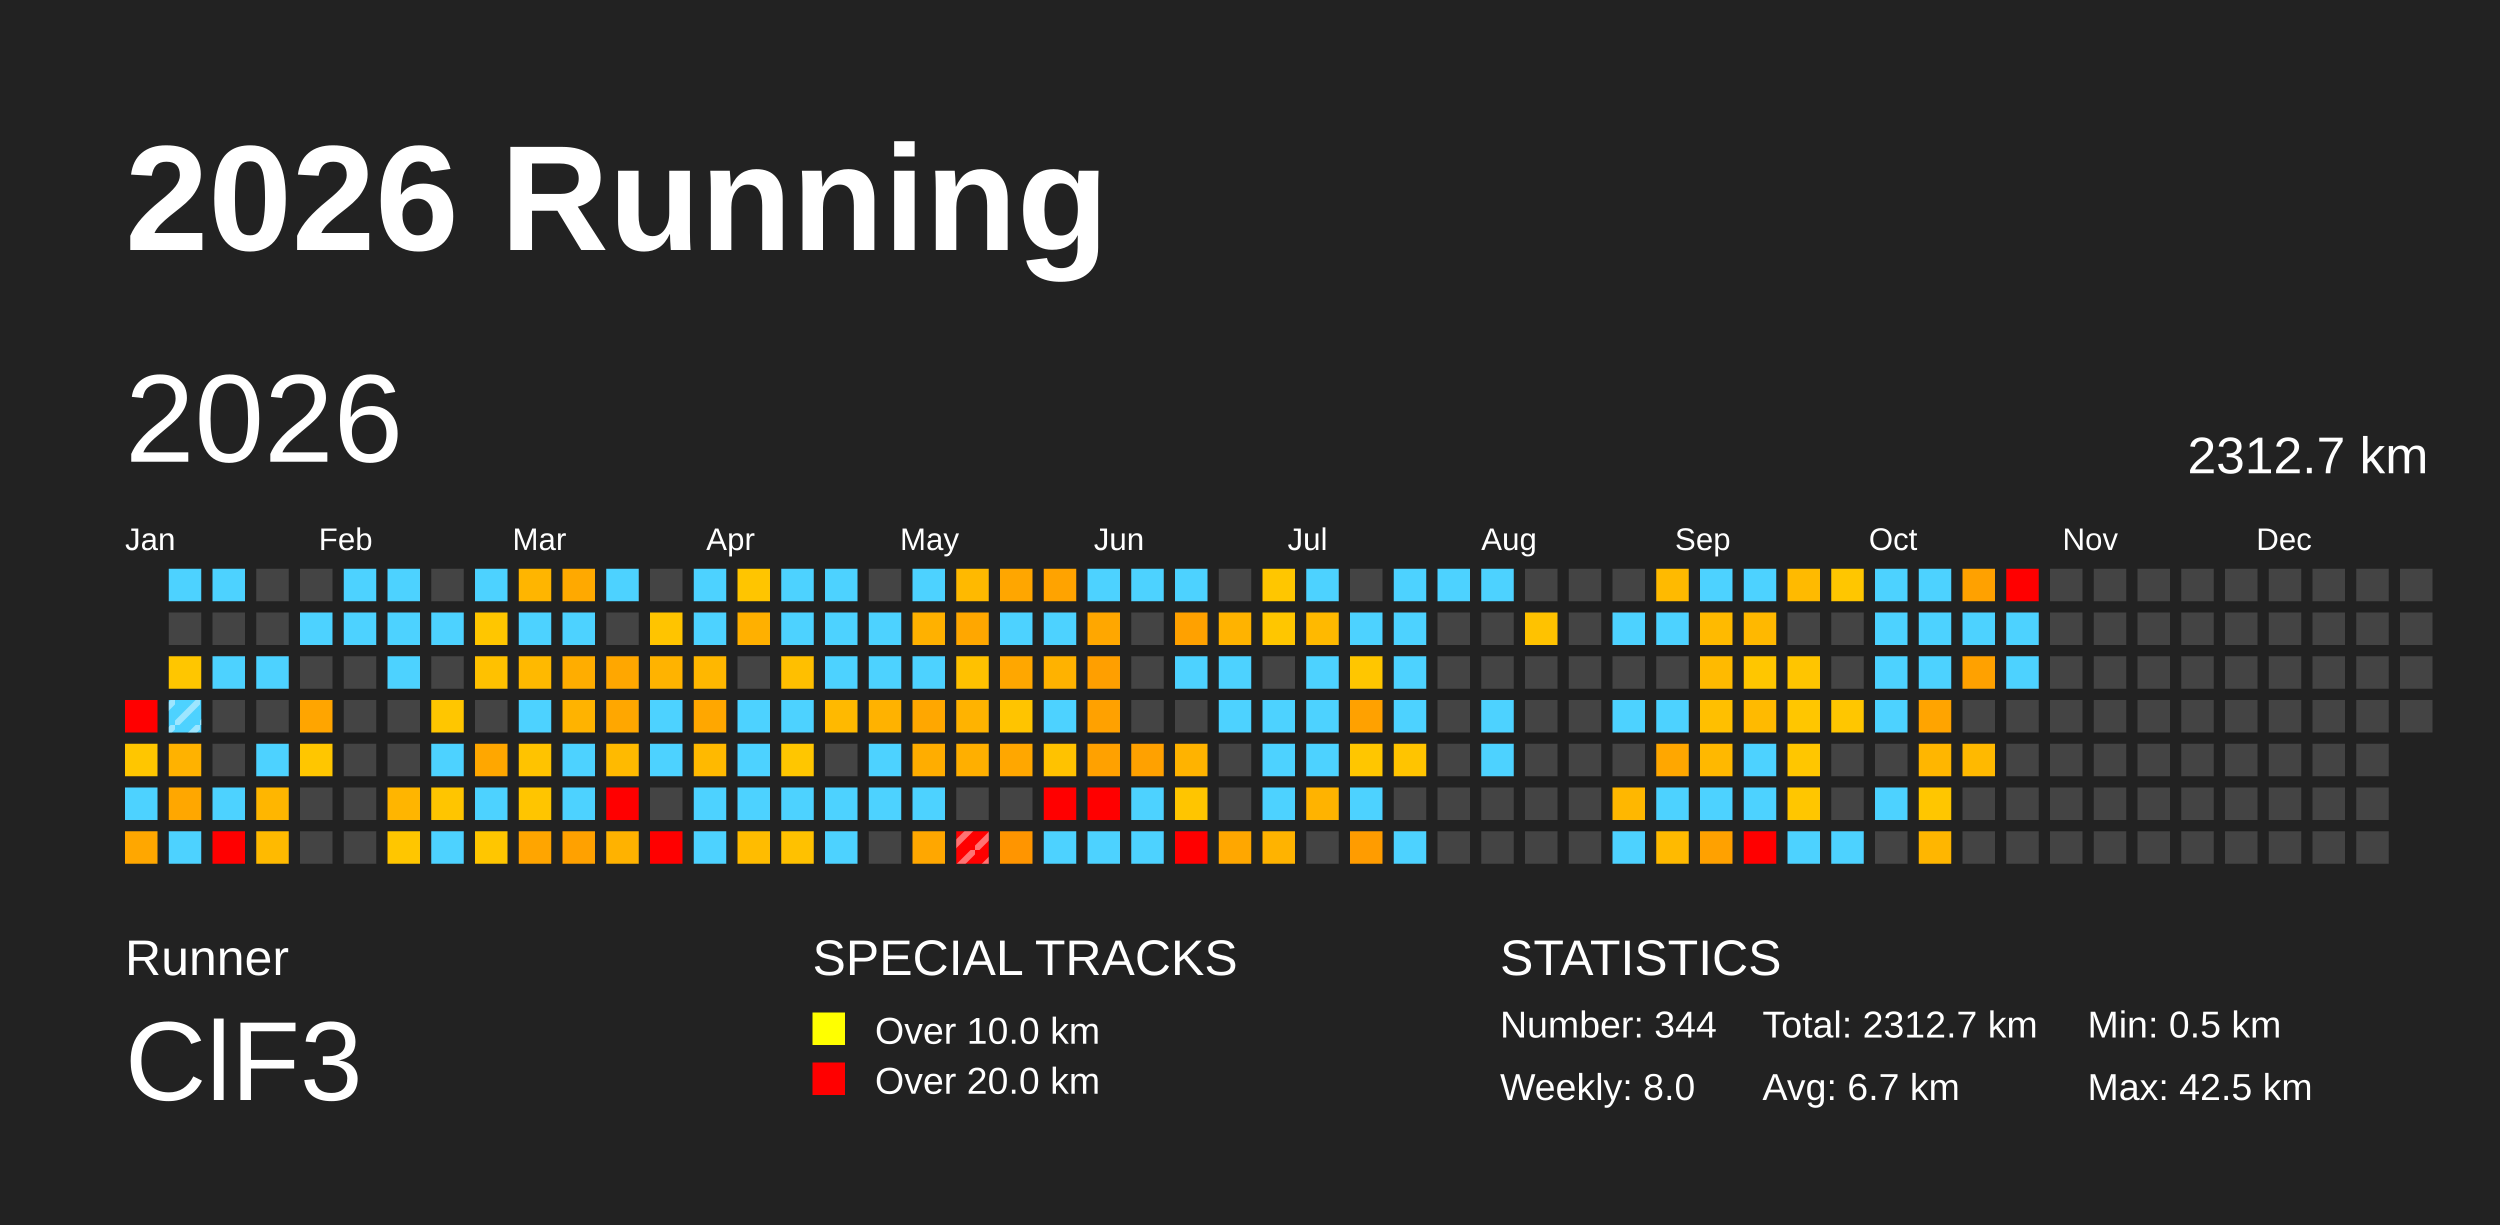
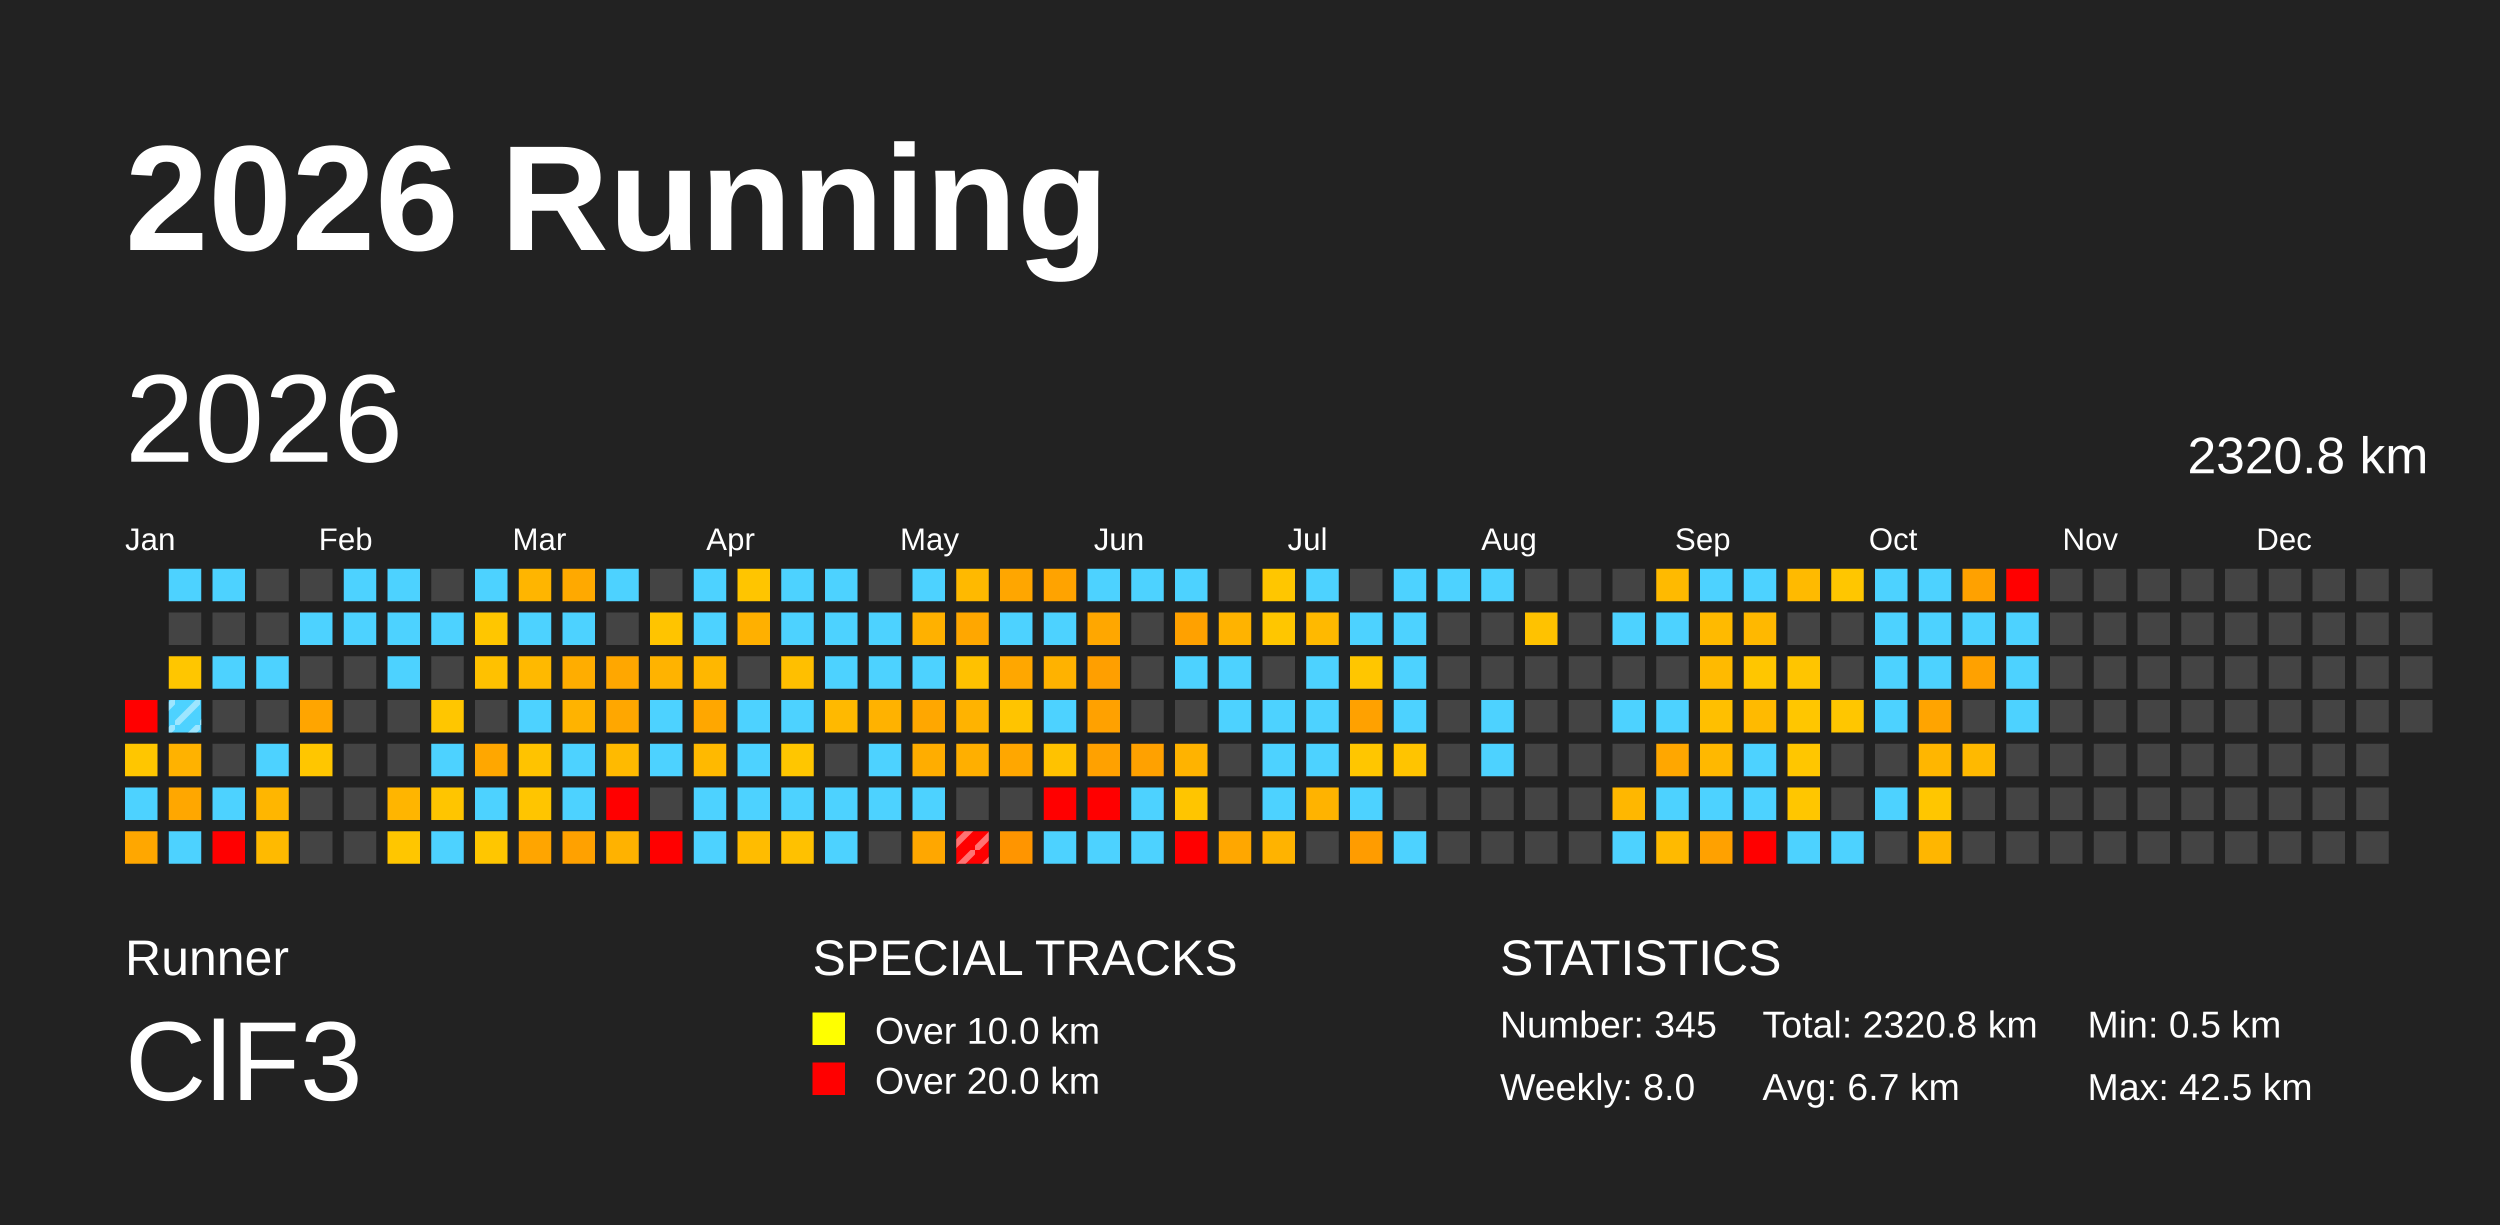
<svg xmlns="http://www.w3.org/2000/svg" baseProfile="full" height="98mm" version="1.1" viewBox="0,0,200,98" width="200mm">
  <defs>
    <pattern height="2" id="indoor-stripe" patternUnits="userSpaceOnUse" width="2">
      <line stroke="white" stroke-opacity="0.45" stroke-width="0.5" x1="0" x2="2" y1="2" y2="0" />
    </pattern>
  </defs>
  <rect fill="#222222" height="98" width="200" x="0" y="0" />
  <text fill="#FFFFFF" style="font-size:12px; font-family:Arial; font-weight:bold;" x="10" y="20">2026 Running</text>
  <text fill="#FFFFFF" style="font-size:4px; font-family:Arial" x="10" y="78">Runner</text>
  <text fill="#FFFFFF" style="font-size:9px; font-family:Arial" x="10" y="88">ClF3</text>
  <text fill="#FFFFFF" style="font-size:4px; font-family:Arial" x="65" y="78">SPECIAL TRACKS</text>
  <rect fill="yellow" height="2.6" width="2.6" x="65" y="81" />
  <text fill="#FFFFFF" style="font-size:3px; font-family:Arial" x="70" y="83.5">Over 10.0 km</text>
  <rect fill="red" height="2.6" width="2.6" x="65" y="85" />
  <text fill="#FFFFFF" style="font-size:3px; font-family:Arial" x="70" y="87.5">Over 20.0 km</text>
  <text fill="#FFFFFF" style="font-size:4px; font-family:Arial" x="120" y="78">STATISTICS</text>
-   <text fill="#FFFFFF" style="font-size:3px; font-family:Arial" x="120" y="83">Number: 344</text>
+   <text fill="#FFFFFF" style="font-size:3px; font-family:Arial" x="120" y="83">Number: 345</text>
  <text fill="#FFFFFF" style="font-size:3px; font-family:Arial" x="120" y="88">Weekly: 8.0</text>
-   <text fill="#FFFFFF" style="font-size:3px; font-family:Arial" x="141" y="83">Total: 2312.7 km</text>
+   <text fill="#FFFFFF" style="font-size:3px; font-family:Arial" x="141" y="83">Total: 2320.8 km</text>
  <text fill="#FFFFFF" style="font-size:3px; font-family:Arial" x="141" y="88">Avg: 6.7 km</text>
  <text fill="#FFFFFF" style="font-size:3px; font-family:Arial" x="167" y="83">Min: 0.5 km</text>
  <text fill="#FFFFFF" style="font-size:3px; font-family:Arial" x="167" y="88">Max: 42.5 km</text>
  <text dominant-baseline="hanging" fill="#FFFFFF" style="font-size:10.0px; font-family:Arial;" x="10" y="30">2026</text>
-   <text dominant-baseline="hanging" fill="#FFFFFF" style="font-size:4.125px; font-family:Arial;" x="175" y="35">2312.7 km</text>
+   <text dominant-baseline="hanging" fill="#FFFFFF" style="font-size:4.125px; font-family:Arial;" x="175" y="35">2320.8 km</text>
  <text fill="#FFFFFF" style="font-size:2.5px; font-family:Arial" x="10.0" y="44">Jan</text>
  <text fill="#FFFFFF" style="font-size:2.5px; font-family:Arial" x="25.5" y="44">Feb</text>
  <text fill="#FFFFFF" style="font-size:2.5px; font-family:Arial" x="41.0" y="44">Mar</text>
  <text fill="#FFFFFF" style="font-size:2.5px; font-family:Arial" x="56.5" y="44">Apr</text>
  <text fill="#FFFFFF" style="font-size:2.5px; font-family:Arial" x="72.0" y="44">May</text>
  <text fill="#FFFFFF" style="font-size:2.5px; font-family:Arial" x="87.5" y="44">Jun</text>
  <text fill="#FFFFFF" style="font-size:2.5px; font-family:Arial" x="103.0" y="44">Jul</text>
  <text fill="#FFFFFF" style="font-size:2.5px; font-family:Arial" x="118.5" y="44">Aug</text>
  <text fill="#FFFFFF" style="font-size:2.5px; font-family:Arial" x="134.0" y="44">Sep</text>
  <text fill="#FFFFFF" style="font-size:2.5px; font-family:Arial" x="149.5" y="44">Oct</text>
  <text fill="#FFFFFF" style="font-size:2.5px; font-family:Arial" x="165.0" y="44">Nov</text>
  <text fill="#FFFFFF" style="font-size:2.5px; font-family:Arial" x="180.5" y="44">Dec</text>
  <rect fill="red" height="2.6" width="2.6" x="10.0" y="56.0" />
  <rect fill="#ffc600" height="2.6" width="2.6" x="10.0" y="59.5" />
  <rect fill="#4dd2ff" height="2.6" width="2.6" x="10.0" y="63.0" />
  <rect fill="#ffa700" height="2.6" width="2.6" x="10.0" y="66.5" />
  <rect fill="#4dd2ff" height="2.6" width="2.6" x="13.5" y="45.5" />
  <rect fill="#444444" height="2.6" width="2.6" x="13.5" y="49.0" />
  <rect fill="#ffc600" height="2.6" width="2.6" x="13.5" y="52.5" />
  <rect fill="#4dd2ff" height="2.6" width="2.6" x="13.5" y="56.0" />
  <rect fill="url(#indoor-stripe)" height="2.6" style="pointer-events: none;" width="2.6" x="13.5" y="56.0" />
  <rect fill="#ffb200" height="2.6" width="2.6" x="13.5" y="59.5" />
  <rect fill="#ffa700" height="2.6" width="2.6" x="13.5" y="63.0" />
  <rect fill="#4dd2ff" height="2.6" width="2.6" x="13.5" y="66.5" />
  <rect fill="#4dd2ff" height="2.6" width="2.6" x="17.0" y="45.5" />
  <rect fill="#444444" height="2.6" width="2.6" x="17.0" y="49.0" />
  <rect fill="#4dd2ff" height="2.6" width="2.6" x="17.0" y="52.5" />
  <rect fill="#444444" height="2.6" width="2.6" x="17.0" y="56.0" />
  <rect fill="#444444" height="2.6" width="2.6" x="17.0" y="59.5" />
  <rect fill="#4dd2ff" height="2.6" width="2.6" x="17.0" y="63.0" />
  <rect fill="red" height="2.6" width="2.6" x="17.0" y="66.5" />
  <rect fill="#444444" height="2.6" width="2.6" x="20.5" y="45.5" />
  <rect fill="#444444" height="2.6" width="2.6" x="20.5" y="49.0" />
  <rect fill="#4dd2ff" height="2.6" width="2.6" x="20.5" y="52.5" />
  <rect fill="#444444" height="2.6" width="2.6" x="20.5" y="56.0" />
  <rect fill="#4dd2ff" height="2.6" width="2.6" x="20.5" y="59.5" />
  <rect fill="#ffb600" height="2.6" width="2.6" x="20.5" y="63.0" />
  <rect fill="#ffba00" height="2.6" width="2.6" x="20.5" y="66.5" />
  <rect fill="#444444" height="2.6" width="2.6" x="24.0" y="45.5" />
  <rect fill="#4dd2ff" height="2.6" width="2.6" x="24.0" y="49.0" />
  <rect fill="#444444" height="2.6" width="2.6" x="24.0" y="52.5" />
  <rect fill="#ffa500" height="2.6" width="2.6" x="24.0" y="56.0" />
  <rect fill="#ffc600" height="2.6" width="2.6" x="24.0" y="59.5" />
  <rect fill="#444444" height="2.6" width="2.6" x="24.0" y="63.0" />
  <rect fill="#444444" height="2.6" width="2.6" x="24.0" y="66.5" />
  <rect fill="#4dd2ff" height="2.6" width="2.6" x="27.5" y="45.5" />
  <rect fill="#4dd2ff" height="2.6" width="2.6" x="27.5" y="49.0" />
  <rect fill="#444444" height="2.6" width="2.6" x="27.5" y="52.5" />
  <rect fill="#444444" height="2.6" width="2.6" x="27.5" y="56.0" />
  <rect fill="#444444" height="2.6" width="2.6" x="27.5" y="59.5" />
  <rect fill="#444444" height="2.6" width="2.6" x="27.5" y="63.0" />
  <rect fill="#444444" height="2.6" width="2.6" x="27.5" y="66.5" />
  <rect fill="#4dd2ff" height="2.6" width="2.6" x="31.0" y="45.5" />
  <rect fill="#4dd2ff" height="2.6" width="2.6" x="31.0" y="49.0" />
  <rect fill="#4dd2ff" height="2.6" width="2.6" x="31.0" y="52.5" />
  <rect fill="#444444" height="2.6" width="2.6" x="31.0" y="56.0" />
  <rect fill="#444444" height="2.6" width="2.6" x="31.0" y="59.5" />
  <rect fill="#ffb500" height="2.6" width="2.6" x="31.0" y="63.0" />
  <rect fill="#ffc600" height="2.6" width="2.6" x="31.0" y="66.5" />
  <rect fill="#444444" height="2.6" width="2.6" x="34.5" y="45.5" />
  <rect fill="#4dd2ff" height="2.6" width="2.6" x="34.5" y="49.0" />
  <rect fill="#444444" height="2.6" width="2.6" x="34.5" y="52.5" />
  <rect fill="#ffc600" height="2.6" width="2.6" x="34.5" y="56.0" />
  <rect fill="#4dd2ff" height="2.6" width="2.6" x="34.5" y="59.5" />
  <rect fill="#ffc500" height="2.6" width="2.6" x="34.5" y="63.0" />
  <rect fill="#4dd2ff" height="2.6" width="2.6" x="34.5" y="66.5" />
  <rect fill="#4dd2ff" height="2.6" width="2.6" x="38.0" y="45.5" />
  <rect fill="#ffc600" height="2.6" width="2.6" x="38.0" y="49.0" />
  <rect fill="#ffc100" height="2.6" width="2.6" x="38.0" y="52.5" />
  <rect fill="#444444" height="2.6" width="2.6" x="38.0" y="56.0" />
  <rect fill="#ffa700" height="2.6" width="2.6" x="38.0" y="59.5" />
  <rect fill="#4dd2ff" height="2.6" width="2.6" x="38.0" y="63.0" />
  <rect fill="#ffc600" height="2.6" width="2.6" x="38.0" y="66.5" />
  <rect fill="#ffb500" height="2.6" width="2.6" x="41.5" y="45.5" />
  <rect fill="#4dd2ff" height="2.6" width="2.6" x="41.5" y="49.0" />
  <rect fill="#ffb900" height="2.6" width="2.6" x="41.5" y="52.5" />
  <rect fill="#4dd2ff" height="2.6" width="2.6" x="41.5" y="56.0" />
  <rect fill="#ffc300" height="2.6" width="2.6" x="41.5" y="59.5" />
  <rect fill="#ffc500" height="2.6" width="2.6" x="41.5" y="63.0" />
  <rect fill="#ffa500" height="2.6" width="2.6" x="41.5" y="66.5" />
  <rect fill="#ffa900" height="2.6" width="2.6" x="45.0" y="45.5" />
  <rect fill="#4dd2ff" height="2.6" width="2.6" x="45.0" y="49.0" />
  <rect fill="#ffad00" height="2.6" width="2.6" x="45.0" y="52.5" />
  <rect fill="#ffb300" height="2.6" width="2.6" x="45.0" y="56.0" />
  <rect fill="#4dd2ff" height="2.6" width="2.6" x="45.0" y="59.5" />
  <rect fill="#4dd2ff" height="2.6" width="2.6" x="45.0" y="63.0" />
  <rect fill="#ffa100" height="2.6" width="2.6" x="45.0" y="66.5" />
  <rect fill="#4dd2ff" height="2.6" width="2.6" x="48.5" y="45.5" />
  <rect fill="#444444" height="2.6" width="2.6" x="48.5" y="49.0" />
  <rect fill="#ffa700" height="2.6" width="2.6" x="48.5" y="52.5" />
  <rect fill="#ffa700" height="2.6" width="2.6" x="48.5" y="56.0" />
  <rect fill="#ffba00" height="2.6" width="2.6" x="48.5" y="59.5" />
  <rect fill="red" height="2.6" width="2.6" x="48.5" y="63.0" />
  <rect fill="#ffb200" height="2.6" width="2.6" x="48.5" y="66.5" />
  <rect fill="#444444" height="2.6" width="2.6" x="52.0" y="45.5" />
  <rect fill="#ffc400" height="2.6" width="2.6" x="52.0" y="49.0" />
  <rect fill="#ffb300" height="2.6" width="2.6" x="52.0" y="52.5" />
  <rect fill="#4dd2ff" height="2.6" width="2.6" x="52.0" y="56.0" />
  <rect fill="#4dd2ff" height="2.6" width="2.6" x="52.0" y="59.5" />
  <rect fill="#444444" height="2.6" width="2.6" x="52.0" y="63.0" />
  <rect fill="red" height="2.6" width="2.6" x="52.0" y="66.5" />
  <rect fill="#4dd2ff" height="2.6" width="2.6" x="55.5" y="45.5" />
  <rect fill="#4dd2ff" height="2.6" width="2.6" x="55.5" y="49.0" />
  <rect fill="#ffb700" height="2.6" width="2.6" x="55.5" y="52.5" />
  <rect fill="#ffa700" height="2.6" width="2.6" x="55.5" y="56.0" />
  <rect fill="#ffb900" height="2.6" width="2.6" x="55.5" y="59.5" />
  <rect fill="#4dd2ff" height="2.6" width="2.6" x="55.5" y="63.0" />
  <rect fill="#4dd2ff" height="2.6" width="2.6" x="55.5" y="66.5" />
  <rect fill="#ffc500" height="2.6" width="2.6" x="59.0" y="45.5" />
  <rect fill="#ffb000" height="2.6" width="2.6" x="59.0" y="49.0" />
  <rect fill="#444444" height="2.6" width="2.6" x="59.0" y="52.5" />
  <rect fill="#4dd2ff" height="2.6" width="2.6" x="59.0" y="56.0" />
  <rect fill="#4dd2ff" height="2.6" width="2.6" x="59.0" y="59.5" />
  <rect fill="#4dd2ff" height="2.6" width="2.6" x="59.0" y="63.0" />
  <rect fill="#ffbc00" height="2.6" width="2.6" x="59.0" y="66.5" />
  <rect fill="#4dd2ff" height="2.6" width="2.6" x="62.5" y="45.5" />
  <rect fill="#4dd2ff" height="2.6" width="2.6" x="62.5" y="49.0" />
  <rect fill="#ffbf00" height="2.6" width="2.6" x="62.5" y="52.5" />
  <rect fill="#4dd2ff" height="2.6" width="2.6" x="62.5" y="56.0" />
  <rect fill="#ffc600" height="2.6" width="2.6" x="62.5" y="59.5" />
  <rect fill="#4dd2ff" height="2.6" width="2.6" x="62.5" y="63.0" />
  <rect fill="#ffc100" height="2.6" width="2.6" x="62.5" y="66.5" />
  <rect fill="#4dd2ff" height="2.6" width="2.6" x="66.0" y="45.5" />
  <rect fill="#4dd2ff" height="2.6" width="2.6" x="66.0" y="49.0" />
  <rect fill="#4dd2ff" height="2.6" width="2.6" x="66.0" y="52.5" />
  <rect fill="#ffb900" height="2.6" width="2.6" x="66.0" y="56.0" />
  <rect fill="#444444" height="2.6" width="2.6" x="66.0" y="59.5" />
  <rect fill="#4dd2ff" height="2.6" width="2.6" x="66.0" y="63.0" />
  <rect fill="#4dd2ff" height="2.6" width="2.6" x="66.0" y="66.5" />
  <rect fill="#444444" height="2.6" width="2.6" x="69.5" y="45.5" />
  <rect fill="#4dd2ff" height="2.6" width="2.6" x="69.5" y="49.0" />
  <rect fill="#4dd2ff" height="2.6" width="2.6" x="69.5" y="52.5" />
  <rect fill="#ffb200" height="2.6" width="2.6" x="69.5" y="56.0" />
  <rect fill="#4dd2ff" height="2.6" width="2.6" x="69.5" y="59.5" />
  <rect fill="#4dd2ff" height="2.6" width="2.6" x="69.5" y="63.0" />
  <rect fill="#444444" height="2.6" width="2.6" x="69.5" y="66.5" />
  <rect fill="#4dd2ff" height="2.6" width="2.6" x="73.0" y="45.5" />
  <rect fill="#ffb100" height="2.6" width="2.6" x="73.0" y="49.0" />
  <rect fill="#4dd2ff" height="2.6" width="2.6" x="73.0" y="52.5" />
  <rect fill="#ffa700" height="2.6" width="2.6" x="73.0" y="56.0" />
  <rect fill="#ffad00" height="2.6" width="2.6" x="73.0" y="59.5" />
  <rect fill="#4dd2ff" height="2.6" width="2.6" x="73.0" y="63.0" />
  <rect fill="#ffa700" height="2.6" width="2.6" x="73.0" y="66.5" />
  <rect fill="#ffb900" height="2.6" width="2.6" x="76.5" y="45.5" />
  <rect fill="#ffa700" height="2.6" width="2.6" x="76.5" y="49.0" />
  <rect fill="#ffc100" height="2.6" width="2.6" x="76.5" y="52.5" />
  <rect fill="#ffb300" height="2.6" width="2.6" x="76.5" y="56.0" />
  <rect fill="#ffaf00" height="2.6" width="2.6" x="76.5" y="59.5" />
  <rect fill="#444444" height="2.6" width="2.6" x="76.5" y="63.0" />
  <rect fill="red" height="2.6" width="2.6" x="76.5" y="66.5" />
  <rect fill="url(#indoor-stripe)" height="2.6" style="pointer-events: none;" width="2.6" x="76.5" y="66.5" />
  <rect fill="#ffa600" height="2.6" width="2.6" x="80.0" y="45.5" />
  <rect fill="#4dd2ff" height="2.6" width="2.6" x="80.0" y="49.0" />
  <rect fill="#ffa700" height="2.6" width="2.6" x="80.0" y="52.5" />
  <rect fill="#ffc400" height="2.6" width="2.6" x="80.0" y="56.0" />
  <rect fill="#ffa700" height="2.6" width="2.6" x="80.0" y="59.5" />
  <rect fill="#444444" height="2.6" width="2.6" x="80.0" y="63.0" />
  <rect fill="#ff9500" height="2.6" width="2.6" x="80.0" y="66.5" />
  <rect fill="#ffa300" height="2.6" width="2.6" x="83.5" y="45.5" />
  <rect fill="#4dd2ff" height="2.6" width="2.6" x="83.5" y="49.0" />
  <rect fill="#ffb200" height="2.6" width="2.6" x="83.5" y="52.5" />
  <rect fill="#4dd2ff" height="2.6" width="2.6" x="83.5" y="56.0" />
  <rect fill="#ffc200" height="2.6" width="2.6" x="83.5" y="59.5" />
  <rect fill="red" height="2.6" width="2.6" x="83.5" y="63.0" />
  <rect fill="#4dd2ff" height="2.6" width="2.6" x="83.5" y="66.5" />
  <rect fill="#4dd2ff" height="2.6" width="2.6" x="87.0" y="45.5" />
  <rect fill="#ffa700" height="2.6" width="2.6" x="87.0" y="49.0" />
  <rect fill="#ff9f00" height="2.6" width="2.6" x="87.0" y="52.5" />
  <rect fill="#ffa100" height="2.6" width="2.6" x="87.0" y="56.0" />
  <rect fill="#ffa100" height="2.6" width="2.6" x="87.0" y="59.5" />
  <rect fill="red" height="2.6" width="2.6" x="87.0" y="63.0" />
  <rect fill="#4dd2ff" height="2.6" width="2.6" x="87.0" y="66.5" />
  <rect fill="#4dd2ff" height="2.6" width="2.6" x="90.5" y="45.5" />
  <rect fill="#444444" height="2.6" width="2.6" x="90.5" y="49.0" />
  <rect fill="#444444" height="2.6" width="2.6" x="90.5" y="52.5" />
  <rect fill="#444444" height="2.6" width="2.6" x="90.5" y="56.0" />
  <rect fill="#ffa100" height="2.6" width="2.6" x="90.5" y="59.5" />
  <rect fill="#4dd2ff" height="2.6" width="2.6" x="90.5" y="63.0" />
  <rect fill="#4dd2ff" height="2.6" width="2.6" x="90.5" y="66.5" />
  <rect fill="#4dd2ff" height="2.6" width="2.6" x="94.0" y="45.5" />
  <rect fill="#ffa100" height="2.6" width="2.6" x="94.0" y="49.0" />
  <rect fill="#4dd2ff" height="2.6" width="2.6" x="94.0" y="52.5" />
  <rect fill="#444444" height="2.6" width="2.6" x="94.0" y="56.0" />
  <rect fill="#ffb300" height="2.6" width="2.6" x="94.0" y="59.5" />
  <rect fill="#ffc500" height="2.6" width="2.6" x="94.0" y="63.0" />
  <rect fill="red" height="2.6" width="2.6" x="94.0" y="66.5" />
  <rect fill="#444444" height="2.6" width="2.6" x="97.5" y="45.5" />
  <rect fill="#ffb300" height="2.6" width="2.6" x="97.5" y="49.0" />
  <rect fill="#4dd2ff" height="2.6" width="2.6" x="97.5" y="52.5" />
  <rect fill="#4dd2ff" height="2.6" width="2.6" x="97.5" y="56.0" />
  <rect fill="#444444" height="2.6" width="2.6" x="97.5" y="59.5" />
  <rect fill="#444444" height="2.6" width="2.6" x="97.5" y="63.0" />
  <rect fill="#ffa700" height="2.6" width="2.6" x="97.5" y="66.5" />
  <rect fill="#ffc600" height="2.6" width="2.6" x="101.0" y="45.5" />
  <rect fill="#ffc600" height="2.6" width="2.6" x="101.0" y="49.0" />
  <rect fill="#444444" height="2.6" width="2.6" x="101.0" y="52.5" />
  <rect fill="#4dd2ff" height="2.6" width="2.6" x="101.0" y="56.0" />
  <rect fill="#4dd2ff" height="2.6" width="2.6" x="101.0" y="59.5" />
  <rect fill="#4dd2ff" height="2.6" width="2.6" x="101.0" y="63.0" />
  <rect fill="#ffb300" height="2.6" width="2.6" x="101.0" y="66.5" />
  <rect fill="#4dd2ff" height="2.6" width="2.6" x="104.5" y="45.5" />
  <rect fill="#ffb900" height="2.6" width="2.6" x="104.5" y="49.0" />
  <rect fill="#4dd2ff" height="2.6" width="2.6" x="104.5" y="52.5" />
  <rect fill="#4dd2ff" height="2.6" width="2.6" x="104.5" y="56.0" />
  <rect fill="#4dd2ff" height="2.6" width="2.6" x="104.5" y="59.5" />
  <rect fill="#ffb300" height="2.6" width="2.6" x="104.5" y="63.0" />
  <rect fill="#444444" height="2.6" width="2.6" x="104.5" y="66.5" />
  <rect fill="#444444" height="2.6" width="2.6" x="108.0" y="45.5" />
  <rect fill="#4dd2ff" height="2.6" width="2.6" x="108.0" y="49.0" />
  <rect fill="#ffc600" height="2.6" width="2.6" x="108.0" y="52.5" />
  <rect fill="#ffa100" height="2.6" width="2.6" x="108.0" y="56.0" />
  <rect fill="#ffc600" height="2.6" width="2.6" x="108.0" y="59.5" />
  <rect fill="#4dd2ff" height="2.6" width="2.6" x="108.0" y="63.0" />
  <rect fill="#ff9c00" height="2.6" width="2.6" x="108.0" y="66.5" />
  <rect fill="#4dd2ff" height="2.6" width="2.6" x="111.5" y="45.5" />
  <rect fill="#4dd2ff" height="2.6" width="2.6" x="111.5" y="49.0" />
  <rect fill="#4dd2ff" height="2.6" width="2.6" x="111.5" y="52.5" />
  <rect fill="#4dd2ff" height="2.6" width="2.6" x="111.5" y="56.0" />
  <rect fill="#ffc400" height="2.6" width="2.6" x="111.5" y="59.5" />
  <rect fill="#444444" height="2.6" width="2.6" x="111.5" y="63.0" />
  <rect fill="#4dd2ff" height="2.6" width="2.6" x="111.5" y="66.5" />
  <rect fill="#4dd2ff" height="2.6" width="2.6" x="115.0" y="45.5" />
  <rect fill="#444444" height="2.6" width="2.6" x="115.0" y="49.0" />
  <rect fill="#444444" height="2.6" width="2.6" x="115.0" y="52.5" />
  <rect fill="#444444" height="2.6" width="2.6" x="115.0" y="56.0" />
  <rect fill="#444444" height="2.6" width="2.6" x="115.0" y="59.5" />
  <rect fill="#444444" height="2.6" width="2.6" x="115.0" y="63.0" />
  <rect fill="#444444" height="2.6" width="2.6" x="115.0" y="66.5" />
  <rect fill="#4dd2ff" height="2.6" width="2.6" x="118.5" y="45.5" />
  <rect fill="#444444" height="2.6" width="2.6" x="118.5" y="49.0" />
  <rect fill="#444444" height="2.6" width="2.6" x="118.5" y="52.5" />
  <rect fill="#4dd2ff" height="2.6" width="2.6" x="118.5" y="56.0" />
  <rect fill="#4dd2ff" height="2.6" width="2.6" x="118.5" y="59.5" />
  <rect fill="#444444" height="2.6" width="2.6" x="118.5" y="63.0" />
  <rect fill="#444444" height="2.6" width="2.6" x="118.5" y="66.5" />
  <rect fill="#444444" height="2.6" width="2.6" x="122.0" y="45.5" />
  <rect fill="#ffc200" height="2.6" width="2.6" x="122.0" y="49.0" />
  <rect fill="#444444" height="2.6" width="2.6" x="122.0" y="52.5" />
  <rect fill="#444444" height="2.6" width="2.6" x="122.0" y="56.0" />
  <rect fill="#444444" height="2.6" width="2.6" x="122.0" y="59.5" />
  <rect fill="#444444" height="2.6" width="2.6" x="122.0" y="63.0" />
  <rect fill="#444444" height="2.6" width="2.6" x="122.0" y="66.5" />
  <rect fill="#444444" height="2.6" width="2.6" x="125.5" y="45.5" />
  <rect fill="#444444" height="2.6" width="2.6" x="125.5" y="49.0" />
  <rect fill="#444444" height="2.6" width="2.6" x="125.5" y="52.5" />
  <rect fill="#444444" height="2.6" width="2.6" x="125.5" y="56.0" />
  <rect fill="#444444" height="2.6" width="2.6" x="125.5" y="59.5" />
  <rect fill="#444444" height="2.6" width="2.6" x="125.5" y="63.0" />
  <rect fill="#444444" height="2.6" width="2.6" x="125.5" y="66.5" />
  <rect fill="#444444" height="2.6" width="2.6" x="129.0" y="45.5" />
  <rect fill="#4dd2ff" height="2.6" width="2.6" x="129.0" y="49.0" />
  <rect fill="#444444" height="2.6" width="2.6" x="129.0" y="52.5" />
  <rect fill="#4dd2ff" height="2.6" width="2.6" x="129.0" y="56.0" />
  <rect fill="#444444" height="2.6" width="2.6" x="129.0" y="59.5" />
  <rect fill="#ffb700" height="2.6" width="2.6" x="129.0" y="63.0" />
  <rect fill="#4dd2ff" height="2.6" width="2.6" x="129.0" y="66.5" />
  <rect fill="#ffba00" height="2.6" width="2.6" x="132.5" y="45.5" />
  <rect fill="#4dd2ff" height="2.6" width="2.6" x="132.5" y="49.0" />
  <rect fill="#444444" height="2.6" width="2.6" x="132.5" y="52.5" />
  <rect fill="#4dd2ff" height="2.6" width="2.6" x="132.5" y="56.0" />
  <rect fill="#ffa700" height="2.6" width="2.6" x="132.5" y="59.5" />
  <rect fill="#4dd2ff" height="2.6" width="2.6" x="132.5" y="63.0" />
  <rect fill="#ffba00" height="2.6" width="2.6" x="132.5" y="66.5" />
  <rect fill="#4dd2ff" height="2.6" width="2.6" x="136.0" y="45.5" />
  <rect fill="#ffba00" height="2.6" width="2.6" x="136.0" y="49.0" />
  <rect fill="#ffba00" height="2.6" width="2.6" x="136.0" y="52.5" />
  <rect fill="#ffbf00" height="2.6" width="2.6" x="136.0" y="56.0" />
  <rect fill="#ffb800" height="2.6" width="2.6" x="136.0" y="59.5" />
  <rect fill="#4dd2ff" height="2.6" width="2.6" x="136.0" y="63.0" />
  <rect fill="#ffa100" height="2.6" width="2.6" x="136.0" y="66.5" />
  <rect fill="#4dd2ff" height="2.6" width="2.6" x="139.5" y="45.5" />
  <rect fill="#ffb800" height="2.6" width="2.6" x="139.5" y="49.0" />
  <rect fill="#ffc600" height="2.6" width="2.6" x="139.5" y="52.5" />
  <rect fill="#ffba00" height="2.6" width="2.6" x="139.5" y="56.0" />
  <rect fill="#4dd2ff" height="2.6" width="2.6" x="139.5" y="59.5" />
  <rect fill="#4dd2ff" height="2.6" width="2.6" x="139.5" y="63.0" />
  <rect fill="red" height="2.6" width="2.6" x="139.5" y="66.5" />
  <rect fill="#ffba00" height="2.6" width="2.6" x="143.0" y="45.5" />
  <rect fill="#444444" height="2.6" width="2.6" x="143.0" y="49.0" />
  <rect fill="#ffc500" height="2.6" width="2.6" x="143.0" y="52.5" />
  <rect fill="#ffc600" height="2.6" width="2.6" x="143.0" y="56.0" />
  <rect fill="#ffc600" height="2.6" width="2.6" x="143.0" y="59.5" />
  <rect fill="#ffc600" height="2.6" width="2.6" x="143.0" y="63.0" />
  <rect fill="#4dd2ff" height="2.6" width="2.6" x="143.0" y="66.5" />
  <rect fill="#ffc600" height="2.6" width="2.6" x="146.5" y="45.5" />
  <rect fill="#444444" height="2.6" width="2.6" x="146.5" y="49.0" />
  <rect fill="#444444" height="2.6" width="2.6" x="146.5" y="52.5" />
  <rect fill="#ffc600" height="2.6" width="2.6" x="146.5" y="56.0" />
  <rect fill="#444444" height="2.6" width="2.6" x="146.5" y="59.5" />
  <rect fill="#444444" height="2.6" width="2.6" x="146.5" y="63.0" />
  <rect fill="#4dd2ff" height="2.6" width="2.6" x="146.5" y="66.5" />
  <rect fill="#4dd2ff" height="2.6" width="2.6" x="150.0" y="45.5" />
  <rect fill="#4dd2ff" height="2.6" width="2.6" x="150.0" y="49.0" />
  <rect fill="#4dd2ff" height="2.6" width="2.6" x="150.0" y="52.5" />
  <rect fill="#4dd2ff" height="2.6" width="2.6" x="150.0" y="56.0" />
  <rect fill="#444444" height="2.6" width="2.6" x="150.0" y="59.5" />
  <rect fill="#4dd2ff" height="2.6" width="2.6" x="150.0" y="63.0" />
  <rect fill="#444444" height="2.6" width="2.6" x="150.0" y="66.5" />
  <rect fill="#4dd2ff" height="2.6" width="2.6" x="153.5" y="45.5" />
  <rect fill="#4dd2ff" height="2.6" width="2.6" x="153.5" y="49.0" />
  <rect fill="#4dd2ff" height="2.6" width="2.6" x="153.5" y="52.5" />
  <rect fill="#ffa400" height="2.6" width="2.6" x="153.5" y="56.0" />
  <rect fill="#ffb600" height="2.6" width="2.6" x="153.5" y="59.5" />
  <rect fill="#ffc600" height="2.6" width="2.6" x="153.5" y="63.0" />
  <rect fill="#ffb600" height="2.6" width="2.6" x="153.5" y="66.5" />
  <rect fill="#ffa100" height="2.6" width="2.6" x="157.0" y="45.5" />
  <rect fill="#4dd2ff" height="2.6" width="2.6" x="157.0" y="49.0" />
  <rect fill="#ffa100" height="2.6" width="2.6" x="157.0" y="52.5" />
  <rect fill="#444444" height="2.6" width="2.6" x="157.0" y="56.0" />
  <rect fill="#ffb900" height="2.6" width="2.6" x="157.0" y="59.5" />
  <rect fill="#444444" height="2.6" width="2.6" x="157.0" y="63.0" />
  <rect fill="#444444" height="2.6" width="2.6" x="157.0" y="66.5" />
  <rect fill="red" height="2.6" width="2.6" x="160.5" y="45.5" />
  <rect fill="#4dd2ff" height="2.6" width="2.6" x="160.5" y="49.0" />
  <rect fill="#4dd2ff" height="2.6" width="2.6" x="160.5" y="52.5" />
-   <rect fill="#444444" height="2.6" width="2.6" x="160.5" y="56.0" />
+   <rect fill="#4dd2ff" height="2.6" width="2.6" x="160.5" y="56.0" />
  <rect fill="#444444" height="2.6" width="2.6" x="160.5" y="59.5" />
  <rect fill="#444444" height="2.6" width="2.6" x="160.5" y="63.0" />
  <rect fill="#444444" height="2.6" width="2.6" x="160.5" y="66.5" />
  <rect fill="#444444" height="2.6" width="2.6" x="164.0" y="45.5" />
  <rect fill="#444444" height="2.6" width="2.6" x="164.0" y="49.0" />
  <rect fill="#444444" height="2.6" width="2.6" x="164.0" y="52.5" />
  <rect fill="#444444" height="2.6" width="2.6" x="164.0" y="56.0" />
  <rect fill="#444444" height="2.6" width="2.6" x="164.0" y="59.5" />
  <rect fill="#444444" height="2.6" width="2.6" x="164.0" y="63.0" />
  <rect fill="#444444" height="2.6" width="2.6" x="164.0" y="66.5" />
  <rect fill="#444444" height="2.6" width="2.6" x="167.5" y="45.5" />
  <rect fill="#444444" height="2.6" width="2.6" x="167.5" y="49.0" />
  <rect fill="#444444" height="2.6" width="2.6" x="167.5" y="52.5" />
  <rect fill="#444444" height="2.6" width="2.6" x="167.5" y="56.0" />
  <rect fill="#444444" height="2.6" width="2.6" x="167.5" y="59.5" />
  <rect fill="#444444" height="2.6" width="2.6" x="167.5" y="63.0" />
  <rect fill="#444444" height="2.6" width="2.6" x="167.5" y="66.5" />
  <rect fill="#444444" height="2.6" width="2.6" x="171.0" y="45.5" />
  <rect fill="#444444" height="2.6" width="2.6" x="171.0" y="49.0" />
  <rect fill="#444444" height="2.6" width="2.6" x="171.0" y="52.5" />
  <rect fill="#444444" height="2.6" width="2.6" x="171.0" y="56.0" />
  <rect fill="#444444" height="2.6" width="2.6" x="171.0" y="59.5" />
  <rect fill="#444444" height="2.6" width="2.6" x="171.0" y="63.0" />
  <rect fill="#444444" height="2.6" width="2.6" x="171.0" y="66.5" />
  <rect fill="#444444" height="2.6" width="2.6" x="174.5" y="45.5" />
  <rect fill="#444444" height="2.6" width="2.6" x="174.5" y="49.0" />
  <rect fill="#444444" height="2.6" width="2.6" x="174.5" y="52.5" />
  <rect fill="#444444" height="2.6" width="2.6" x="174.5" y="56.0" />
  <rect fill="#444444" height="2.6" width="2.6" x="174.5" y="59.5" />
  <rect fill="#444444" height="2.6" width="2.6" x="174.5" y="63.0" />
  <rect fill="#444444" height="2.6" width="2.6" x="174.5" y="66.5" />
  <rect fill="#444444" height="2.6" width="2.6" x="178.0" y="45.5" />
  <rect fill="#444444" height="2.6" width="2.6" x="178.0" y="49.0" />
  <rect fill="#444444" height="2.6" width="2.6" x="178.0" y="52.5" />
  <rect fill="#444444" height="2.6" width="2.6" x="178.0" y="56.0" />
  <rect fill="#444444" height="2.6" width="2.6" x="178.0" y="59.5" />
  <rect fill="#444444" height="2.6" width="2.6" x="178.0" y="63.0" />
  <rect fill="#444444" height="2.6" width="2.6" x="178.0" y="66.5" />
  <rect fill="#444444" height="2.6" width="2.6" x="181.5" y="45.5" />
  <rect fill="#444444" height="2.6" width="2.6" x="181.5" y="49.0" />
  <rect fill="#444444" height="2.6" width="2.6" x="181.5" y="52.5" />
  <rect fill="#444444" height="2.6" width="2.6" x="181.5" y="56.0" />
  <rect fill="#444444" height="2.6" width="2.6" x="181.5" y="59.5" />
  <rect fill="#444444" height="2.6" width="2.6" x="181.5" y="63.0" />
  <rect fill="#444444" height="2.6" width="2.6" x="181.5" y="66.5" />
  <rect fill="#444444" height="2.6" width="2.6" x="185.0" y="45.5" />
  <rect fill="#444444" height="2.6" width="2.6" x="185.0" y="49.0" />
  <rect fill="#444444" height="2.6" width="2.6" x="185.0" y="52.5" />
  <rect fill="#444444" height="2.6" width="2.6" x="185.0" y="56.0" />
  <rect fill="#444444" height="2.6" width="2.6" x="185.0" y="59.5" />
  <rect fill="#444444" height="2.6" width="2.6" x="185.0" y="63.0" />
  <rect fill="#444444" height="2.6" width="2.6" x="185.0" y="66.5" />
  <rect fill="#444444" height="2.6" width="2.6" x="188.5" y="45.5" />
  <rect fill="#444444" height="2.6" width="2.6" x="188.5" y="49.0" />
  <rect fill="#444444" height="2.6" width="2.6" x="188.5" y="52.5" />
  <rect fill="#444444" height="2.6" width="2.6" x="188.5" y="56.0" />
  <rect fill="#444444" height="2.6" width="2.6" x="188.5" y="59.5" />
  <rect fill="#444444" height="2.6" width="2.6" x="188.5" y="63.0" />
  <rect fill="#444444" height="2.6" width="2.6" x="188.5" y="66.5" />
  <rect fill="#444444" height="2.6" width="2.6" x="192.0" y="45.5" />
  <rect fill="#444444" height="2.6" width="2.6" x="192.0" y="49.0" />
  <rect fill="#444444" height="2.6" width="2.6" x="192.0" y="52.5" />
  <rect fill="#444444" height="2.6" width="2.6" x="192.0" y="56.0" />
</svg>
